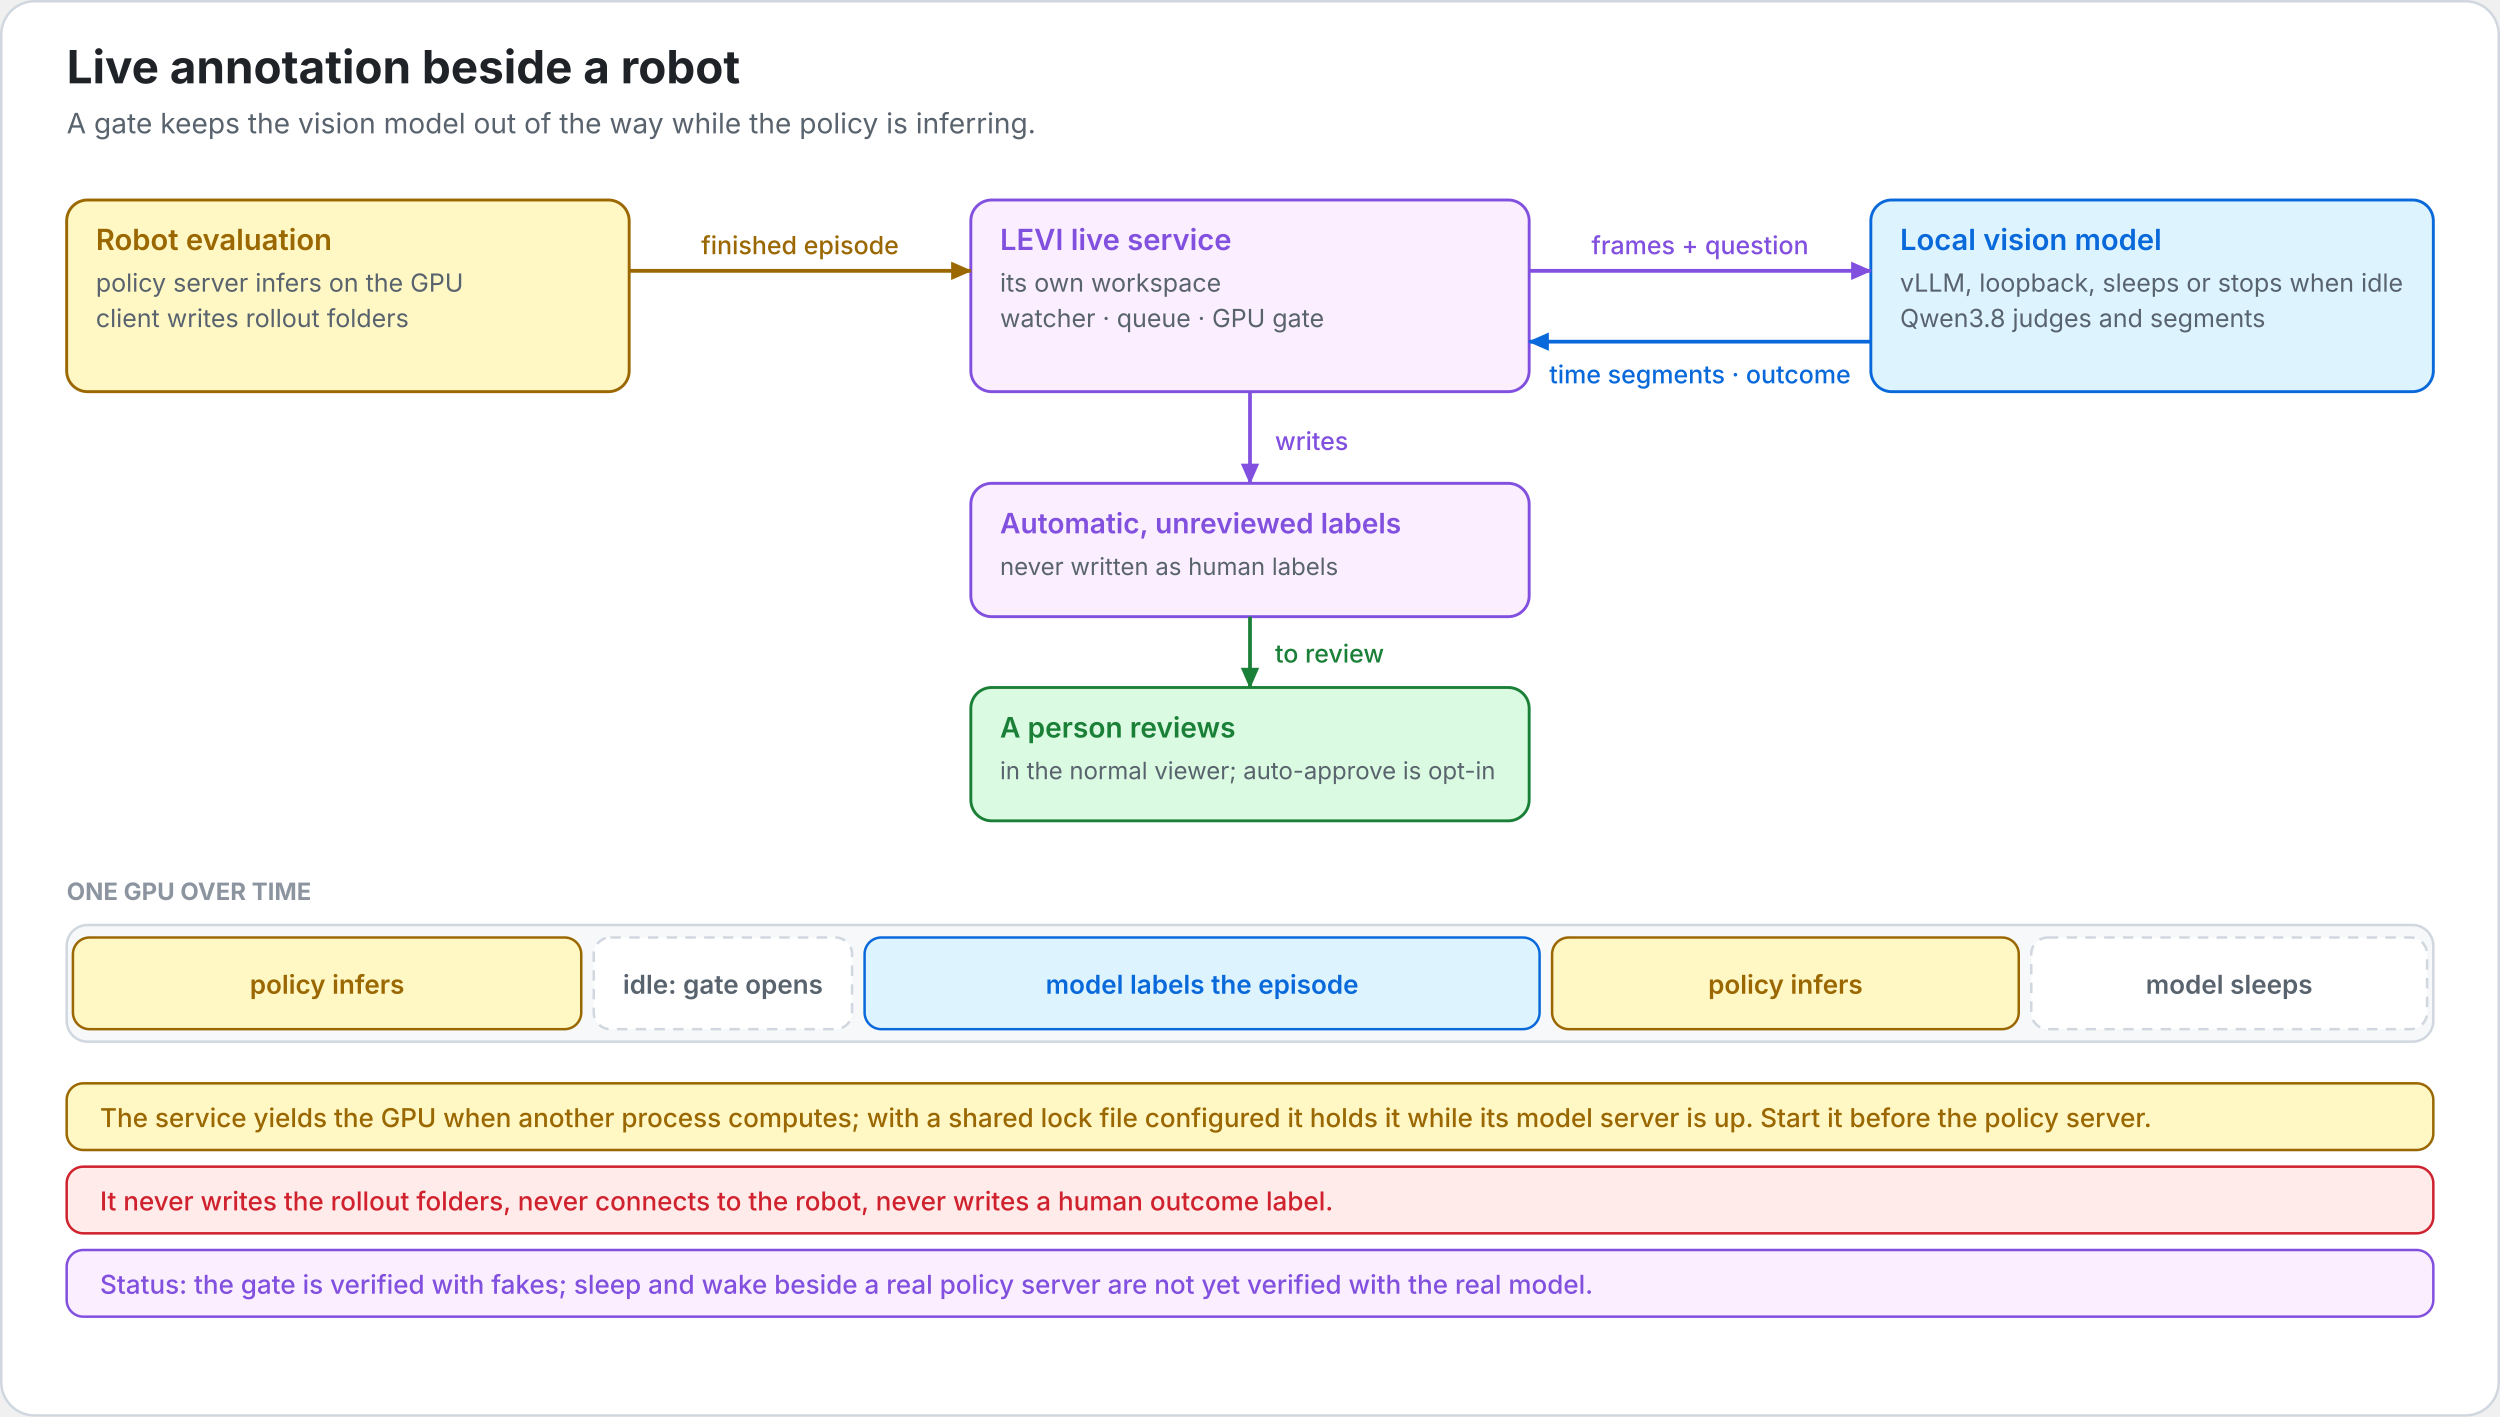
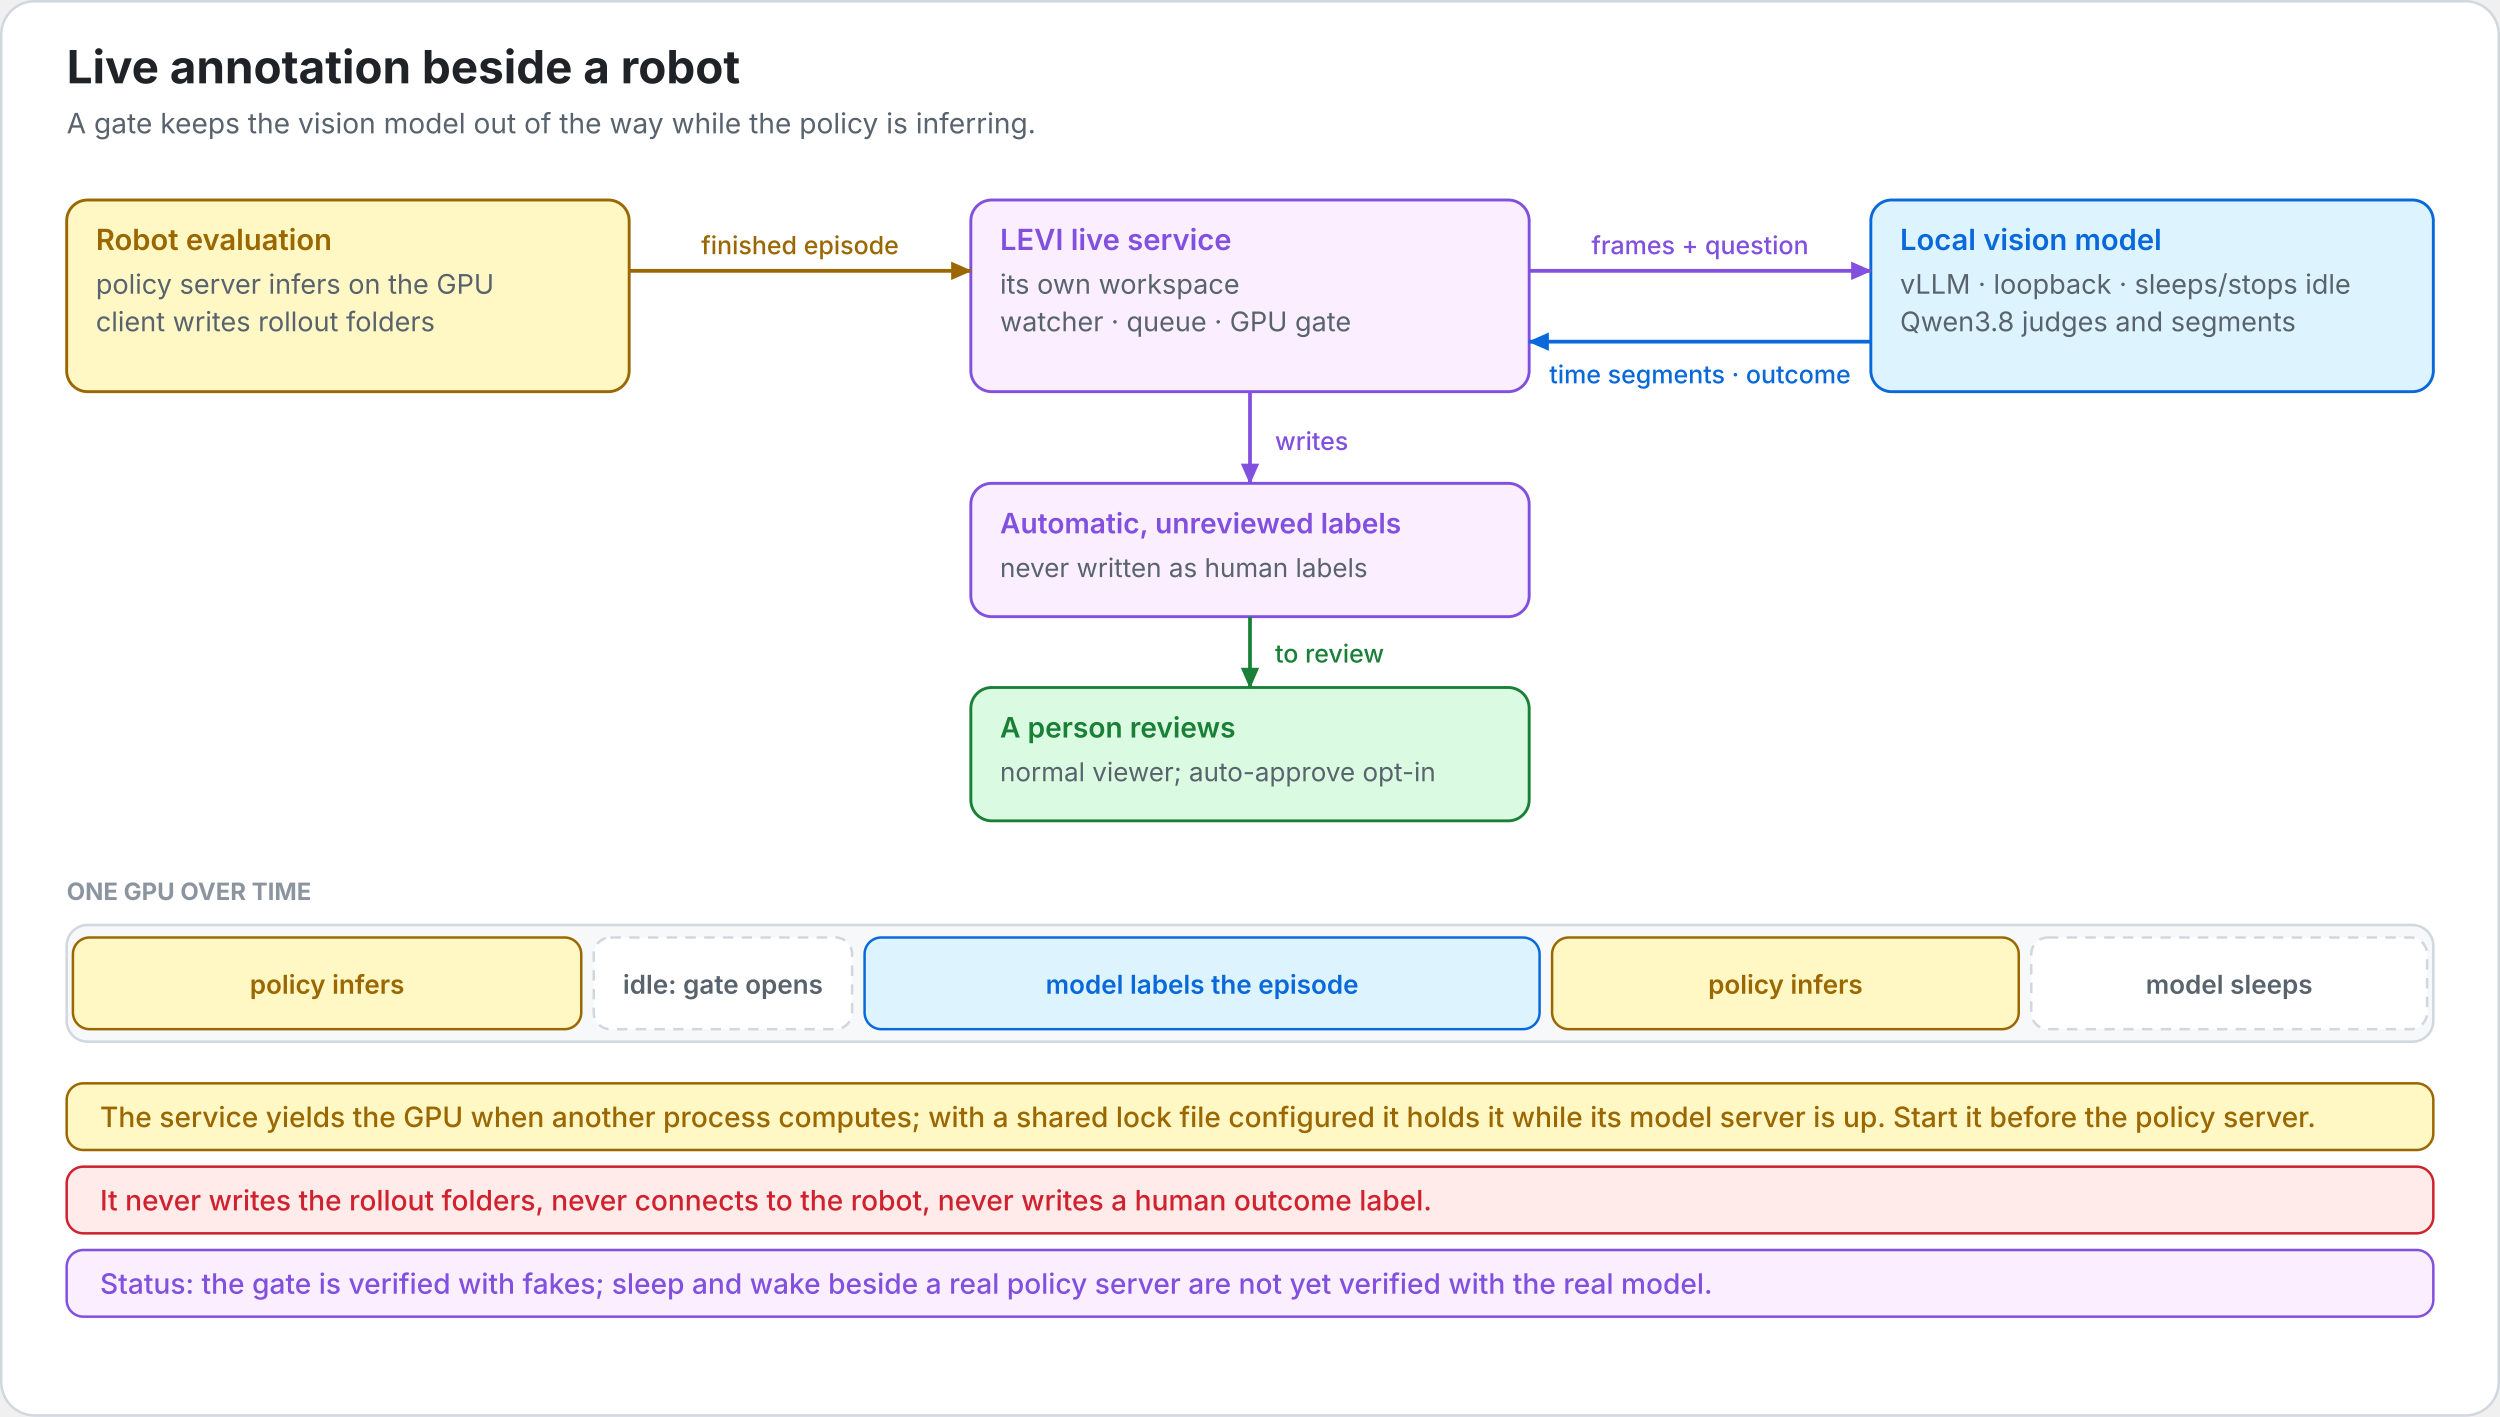
<svg xmlns="http://www.w3.org/2000/svg" viewBox="0 0 1200 680" width="1200" height="680" role="img" aria-labelledby="t d">
  <defs>
    <marker id="a_gate" viewBox="0 0 10 10" refX="8.5" refY="5" markerWidth="7" markerHeight="7" orient="auto">
      <path d="M1 1.5 L9 5 L1 8.5 Z" fill="#9a6700" />
    </marker>
    <marker id="a_model" viewBox="0 0 10 10" refX="8.5" refY="5" markerWidth="7" markerHeight="7" orient="auto">
      <path d="M1 1.5 L9 5 L1 8.5 Z" fill="#0969da" />
    </marker>
    <marker id="a_person" viewBox="0 0 10 10" refX="8.5" refY="5" markerWidth="7" markerHeight="7" orient="auto">
      <path d="M1 1.5 L9 5 L1 8.5 Z" fill="#1a7f37" />
    </marker>
    <marker id="a_system" viewBox="0 0 10 10" refX="8.5" refY="5" markerWidth="7" markerHeight="7" orient="auto">
      <path d="M1 1.5 L9 5 L1 8.5 Z" fill="#8250df" />
    </marker>
  </defs>
  <rect x="0.6" y="0.6" width="1198.8" height="678.8" rx="16" fill="#ffffff" stroke="#d0d7de" stroke-width="1.2" />
  <text x="32" y="40" font-family="Inter, -apple-system, 'Segoe UI', Roboto, 'Noto Sans', Helvetica, Arial, sans-serif" font-size="22" font-weight="700" text-anchor="start" fill="#1f2328">Live annotation beside a robot</text>
  <text x="32" y="64" font-family="Inter, -apple-system, 'Segoe UI', Roboto, 'Noto Sans', Helvetica, Arial, sans-serif" font-size="13.5" font-weight="400" text-anchor="start" fill="#59636e">A gate keeps the vision model out of the way while the policy is inferring.</text>
  <rect x="32" y="96" width="270" height="92" rx="10" fill="#fff8c5" stroke="#9a6700" stroke-width="1.4" />
  <text x="46" y="120" font-family="Inter, -apple-system, 'Segoe UI', Roboto, 'Noto Sans', Helvetica, Arial, sans-serif" font-size="14" font-weight="600" text-anchor="start" fill="#9a6700">Robot evaluation</text>
-   <text x="46" y="140" font-family="Inter, -apple-system, 'Segoe UI', Roboto, 'Noto Sans', Helvetica, Arial, sans-serif" font-size="12" font-weight="400" text-anchor="start" fill="#59636e">policy server infers on the GPU</text>
-   <text x="46" y="157" font-family="Inter, -apple-system, 'Segoe UI', Roboto, 'Noto Sans', Helvetica, Arial, sans-serif" font-size="12" font-weight="400" text-anchor="start" fill="#59636e">client writes rollout folders</text>
+   <text x="46" y="141" font-family="Inter, -apple-system, 'Segoe UI', Roboto, 'Noto Sans', Helvetica, Arial, sans-serif" font-size="13" font-weight="400" text-anchor="start" fill="#59636e">policy server infers on the GPU</text>
+   <text x="46" y="159" font-family="Inter, -apple-system, 'Segoe UI', Roboto, 'Noto Sans', Helvetica, Arial, sans-serif" font-size="13" font-weight="400" text-anchor="start" fill="#59636e">client writes rollout folders</text>
  <rect x="466" y="96" width="268" height="92" rx="10" fill="#fbefff" stroke="#8250df" stroke-width="1.4" />
  <text x="480" y="120" font-family="Inter, -apple-system, 'Segoe UI', Roboto, 'Noto Sans', Helvetica, Arial, sans-serif" font-size="14" font-weight="600" text-anchor="start" fill="#8250df">LEVI live service</text>
-   <text x="480" y="140" font-family="Inter, -apple-system, 'Segoe UI', Roboto, 'Noto Sans', Helvetica, Arial, sans-serif" font-size="12" font-weight="400" text-anchor="start" fill="#59636e">its own workspace</text>
-   <text x="480" y="157" font-family="Inter, -apple-system, 'Segoe UI', Roboto, 'Noto Sans', Helvetica, Arial, sans-serif" font-size="12" font-weight="400" text-anchor="start" fill="#59636e">watcher · queue · GPU gate</text>
+   <text x="480" y="141" font-family="Inter, -apple-system, 'Segoe UI', Roboto, 'Noto Sans', Helvetica, Arial, sans-serif" font-size="13" font-weight="400" text-anchor="start" fill="#59636e">its own workspace</text>
+   <text x="480" y="159" font-family="Inter, -apple-system, 'Segoe UI', Roboto, 'Noto Sans', Helvetica, Arial, sans-serif" font-size="13" font-weight="400" text-anchor="start" fill="#59636e">watcher · queue · GPU gate</text>
  <rect x="898" y="96" width="270" height="92" rx="10" fill="#ddf4ff" stroke="#0969da" stroke-width="1.4" />
  <text x="912" y="120" font-family="Inter, -apple-system, 'Segoe UI', Roboto, 'Noto Sans', Helvetica, Arial, sans-serif" font-size="14" font-weight="600" text-anchor="start" fill="#0969da">Local vision model</text>
-   <text x="912" y="140" font-family="Inter, -apple-system, 'Segoe UI', Roboto, 'Noto Sans', Helvetica, Arial, sans-serif" font-size="12" font-weight="400" text-anchor="start" fill="#59636e">vLLM, loopback, sleeps or stops when idle</text>
-   <text x="912" y="157" font-family="Inter, -apple-system, 'Segoe UI', Roboto, 'Noto Sans', Helvetica, Arial, sans-serif" font-size="12" font-weight="400" text-anchor="start" fill="#59636e">Qwen3.8 judges and segments</text>
+   <text x="912" y="141" font-family="Inter, -apple-system, 'Segoe UI', Roboto, 'Noto Sans', Helvetica, Arial, sans-serif" font-size="13" font-weight="400" text-anchor="start" fill="#59636e">vLLM · loopback · sleeps/stops idle</text>
+   <text x="912" y="159" font-family="Inter, -apple-system, 'Segoe UI', Roboto, 'Noto Sans', Helvetica, Arial, sans-serif" font-size="13" font-weight="400" text-anchor="start" fill="#59636e">Qwen3.8 judges and segments</text>
  <path d="M302 130 L466 130" fill="none" stroke="#9a6700" stroke-width="1.8" stroke-linejoin="round" marker-end="url(#a_gate)" />
  <text x="384" y="122" font-family="Inter, -apple-system, 'Segoe UI', Roboto, 'Noto Sans', Helvetica, Arial, sans-serif" font-size="12" font-weight="500" text-anchor="middle" fill="#9a6700">finished episode</text>
  <path d="M734 130 L898 130" fill="none" stroke="#8250df" stroke-width="1.8" stroke-linejoin="round" marker-end="url(#a_system)" />
  <text x="816" y="122" font-family="Inter, -apple-system, 'Segoe UI', Roboto, 'Noto Sans', Helvetica, Arial, sans-serif" font-size="12" font-weight="500" text-anchor="middle" fill="#8250df">frames + question</text>
  <path d="M898 164 L734 164" fill="none" stroke="#0969da" stroke-width="1.8" stroke-linejoin="round" marker-end="url(#a_model)" />
  <text x="816" y="184" font-family="Inter, -apple-system, 'Segoe UI', Roboto, 'Noto Sans', Helvetica, Arial, sans-serif" font-size="12" font-weight="500" text-anchor="middle" fill="#0969da">time segments · outcome</text>
  <rect x="466" y="232" width="268" height="64" rx="10" fill="#fbefff" stroke="#8250df" stroke-width="1.4" />
  <text x="480" y="256" font-family="Inter, -apple-system, 'Segoe UI', Roboto, 'Noto Sans', Helvetica, Arial, sans-serif" font-size="13.5" font-weight="600" text-anchor="start" fill="#8250df">Automatic, unreviewed labels</text>
-   <text x="480" y="276" font-family="Inter, -apple-system, 'Segoe UI', Roboto, 'Noto Sans', Helvetica, Arial, sans-serif" font-size="11.5" font-weight="400" text-anchor="start" fill="#59636e">never written as human labels</text>
+   <text x="480" y="277" font-family="Inter, -apple-system, 'Segoe UI', Roboto, 'Noto Sans', Helvetica, Arial, sans-serif" font-size="12.5" font-weight="400" text-anchor="start" fill="#59636e">never written as human labels</text>
  <path d="M600 188 L600 232" fill="none" stroke="#8250df" stroke-width="1.8" stroke-linejoin="round" marker-end="url(#a_system)" />
  <text x="612" y="216" font-family="Inter, -apple-system, 'Segoe UI', Roboto, 'Noto Sans', Helvetica, Arial, sans-serif" font-size="12" font-weight="500" text-anchor="start" fill="#8250df">writes</text>
  <rect x="466" y="330" width="268" height="64" rx="10" fill="#dafbe1" stroke="#1a7f37" stroke-width="1.4" />
  <text x="480" y="354" font-family="Inter, -apple-system, 'Segoe UI', Roboto, 'Noto Sans', Helvetica, Arial, sans-serif" font-size="13.5" font-weight="600" text-anchor="start" fill="#1a7f37">A person reviews</text>
-   <text x="480" y="374" font-family="Inter, -apple-system, 'Segoe UI', Roboto, 'Noto Sans', Helvetica, Arial, sans-serif" font-size="11.5" font-weight="400" text-anchor="start" fill="#59636e">in the normal viewer; auto-approve is opt-in</text>
+   <text x="480" y="375" font-family="Inter, -apple-system, 'Segoe UI', Roboto, 'Noto Sans', Helvetica, Arial, sans-serif" font-size="12.5" font-weight="400" text-anchor="start" fill="#59636e">normal viewer; auto-approve opt-in</text>
  <path d="M600 296 L600 330" fill="none" stroke="#1a7f37" stroke-width="1.8" stroke-linejoin="round" marker-end="url(#a_person)" />
  <text x="612" y="318" font-family="Inter, -apple-system, 'Segoe UI', Roboto, 'Noto Sans', Helvetica, Arial, sans-serif" font-size="12" font-weight="500" text-anchor="start" fill="#1a7f37">to review</text>
  <text x="32" y="432" font-family="Inter, -apple-system, 'Segoe UI', Roboto, 'Noto Sans', Helvetica, Arial, sans-serif" font-size="11.5" font-weight="700" text-anchor="start" fill="#8c959f">ONE GPU OVER TIME</text>
  <rect x="32" y="444" width="1136" height="56" rx="10" fill="#f6f8fa" stroke="#d0d7de" stroke-width="1.2" />
  <rect x="35" y="450" width="244" height="44" rx="8" fill="#fff8c5" stroke="#9a6700" stroke-width="1.2" />
  <text x="157.0" y="477" font-family="Inter, -apple-system, 'Segoe UI', Roboto, 'Noto Sans', Helvetica, Arial, sans-serif" font-size="12.5" font-weight="600" text-anchor="middle" fill="#9a6700">policy infers</text>
  <rect x="285" y="450" width="124" height="44" rx="8" fill="#ffffff" stroke="#d0d7de" stroke-width="1.2" stroke-dasharray="5 4" />
  <text x="347.0" y="477" font-family="Inter, -apple-system, 'Segoe UI', Roboto, 'Noto Sans', Helvetica, Arial, sans-serif" font-size="12.5" font-weight="600" text-anchor="middle" fill="#59636e">idle: gate opens</text>
  <rect x="415" y="450" width="324" height="44" rx="8" fill="#ddf4ff" stroke="#0969da" stroke-width="1.2" />
  <text x="577.0" y="477" font-family="Inter, -apple-system, 'Segoe UI', Roboto, 'Noto Sans', Helvetica, Arial, sans-serif" font-size="12.5" font-weight="600" text-anchor="middle" fill="#0969da">model labels the episode</text>
  <rect x="745" y="450" width="224" height="44" rx="8" fill="#fff8c5" stroke="#9a6700" stroke-width="1.2" />
  <text x="857.0" y="477" font-family="Inter, -apple-system, 'Segoe UI', Roboto, 'Noto Sans', Helvetica, Arial, sans-serif" font-size="12.5" font-weight="600" text-anchor="middle" fill="#9a6700">policy infers</text>
  <rect x="975" y="450" width="190" height="44" rx="8" fill="#ffffff" stroke="#d0d7de" stroke-width="1.2" stroke-dasharray="5 4" />
  <text x="1070.0" y="477" font-family="Inter, -apple-system, 'Segoe UI', Roboto, 'Noto Sans', Helvetica, Arial, sans-serif" font-size="12.5" font-weight="600" text-anchor="middle" fill="#59636e">model sleeps</text>
  <rect x="32" y="520" width="1136" height="32" rx="8" fill="#fff8c5" stroke="#9a6700" stroke-width="1.2" />
-   <text x="48" y="541" font-family="Inter, -apple-system, 'Segoe UI', Roboto, 'Noto Sans', Helvetica, Arial, sans-serif" font-size="12.5" font-weight="500" text-anchor="start" fill="#9a6700">The service yields the GPU when another process computes; with a shared lock file configured it holds it while its model server is up. Start it before the policy server.</text>
+   <text x="48" y="541" font-family="Inter, -apple-system, 'Segoe UI', Roboto, 'Noto Sans', Helvetica, Arial, sans-serif" font-size="13.5" font-weight="500" text-anchor="start" fill="#9a6700">The service yields the GPU when another process computes; with a shared lock file configured it holds it while its model server is up. Start it before the policy server.</text>
  <rect x="32" y="560" width="1136" height="32" rx="8" fill="#ffebe9" stroke="#cf222e" stroke-width="1.2" />
-   <text x="48" y="581" font-family="Inter, -apple-system, 'Segoe UI', Roboto, 'Noto Sans', Helvetica, Arial, sans-serif" font-size="12.5" font-weight="500" text-anchor="start" fill="#cf222e">It never writes the rollout folders, never connects to the robot, never writes a human outcome label.</text>
+   <text x="48" y="581" font-family="Inter, -apple-system, 'Segoe UI', Roboto, 'Noto Sans', Helvetica, Arial, sans-serif" font-size="13.5" font-weight="500" text-anchor="start" fill="#cf222e">It never writes the rollout folders, never connects to the robot, never writes a human outcome label.</text>
  <rect x="32" y="600" width="1136" height="32" rx="8" fill="#fbefff" stroke="#8250df" stroke-width="1.2" />
-   <text x="48" y="621" font-family="Inter, -apple-system, 'Segoe UI', Roboto, 'Noto Sans', Helvetica, Arial, sans-serif" font-size="12.5" font-weight="500" text-anchor="start" fill="#8250df">Status: the gate is verified with fakes; sleep and wake beside a real policy server are not yet verified with the real model.</text>
+   <text x="48" y="621" font-family="Inter, -apple-system, 'Segoe UI', Roboto, 'Noto Sans', Helvetica, Arial, sans-serif" font-size="13.5" font-weight="500" text-anchor="start" fill="#8250df">Status: the gate is verified with fakes; sleep and wake beside a real policy server are not yet verified with the real model.</text>
</svg>
